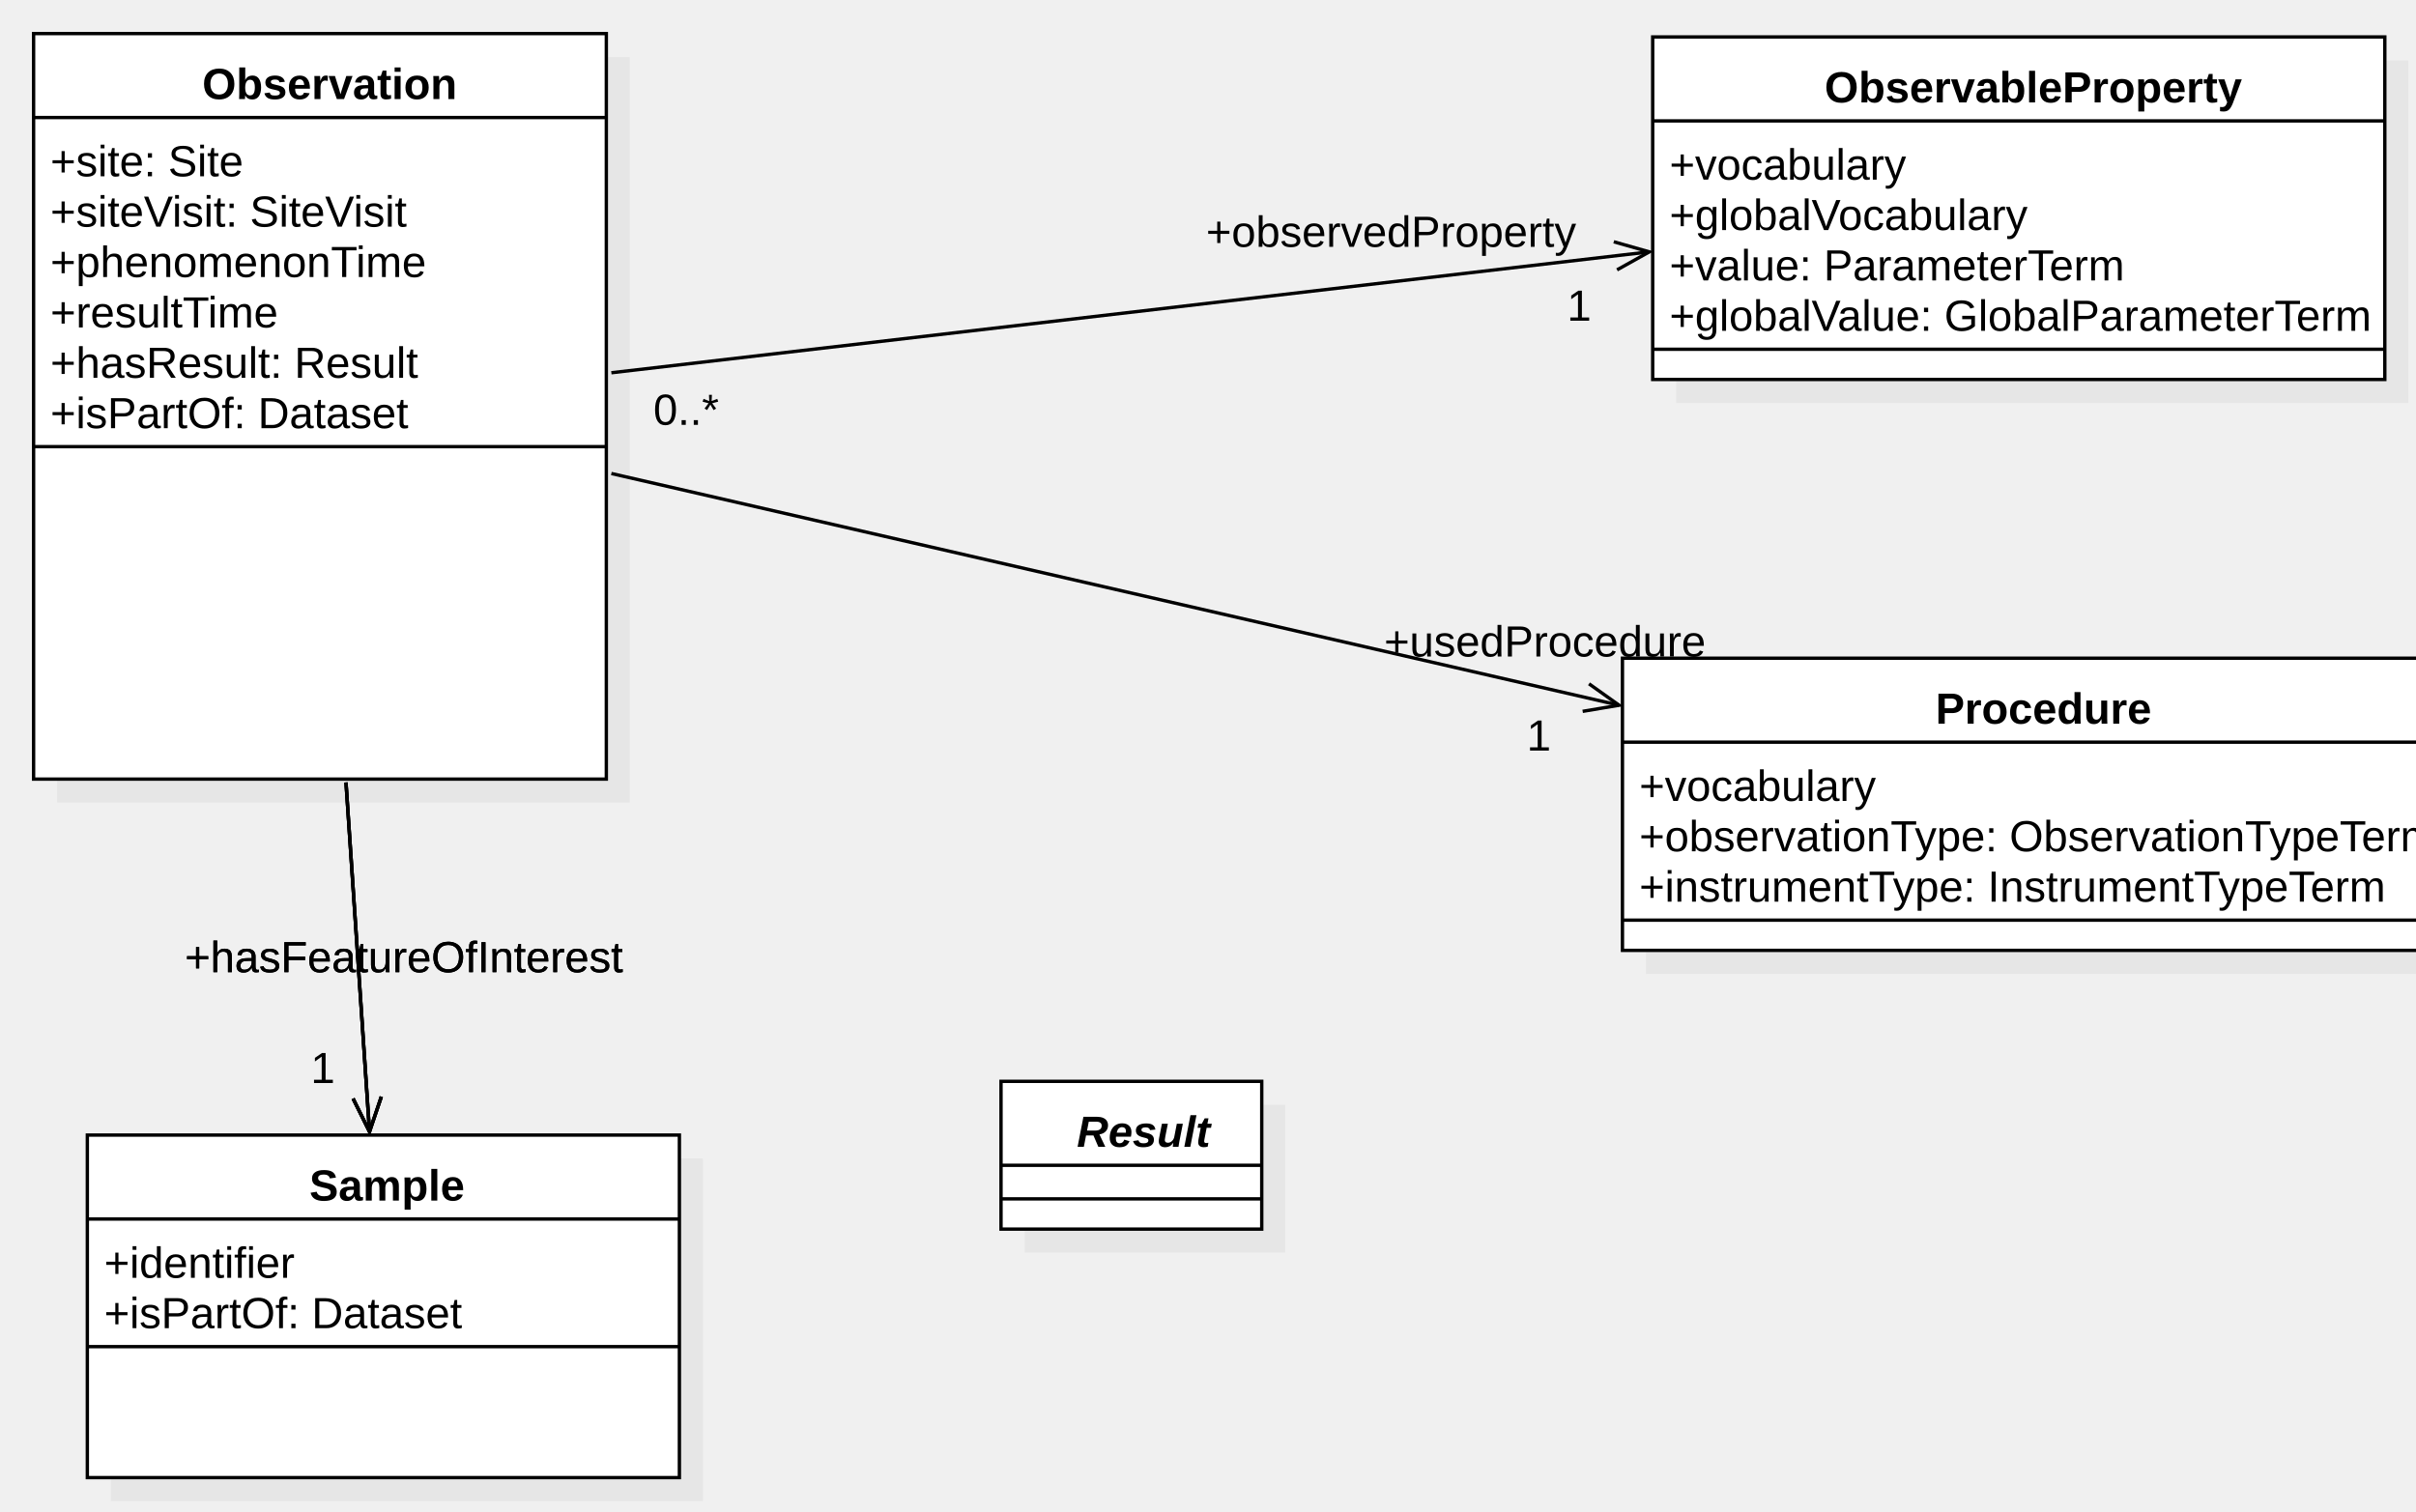
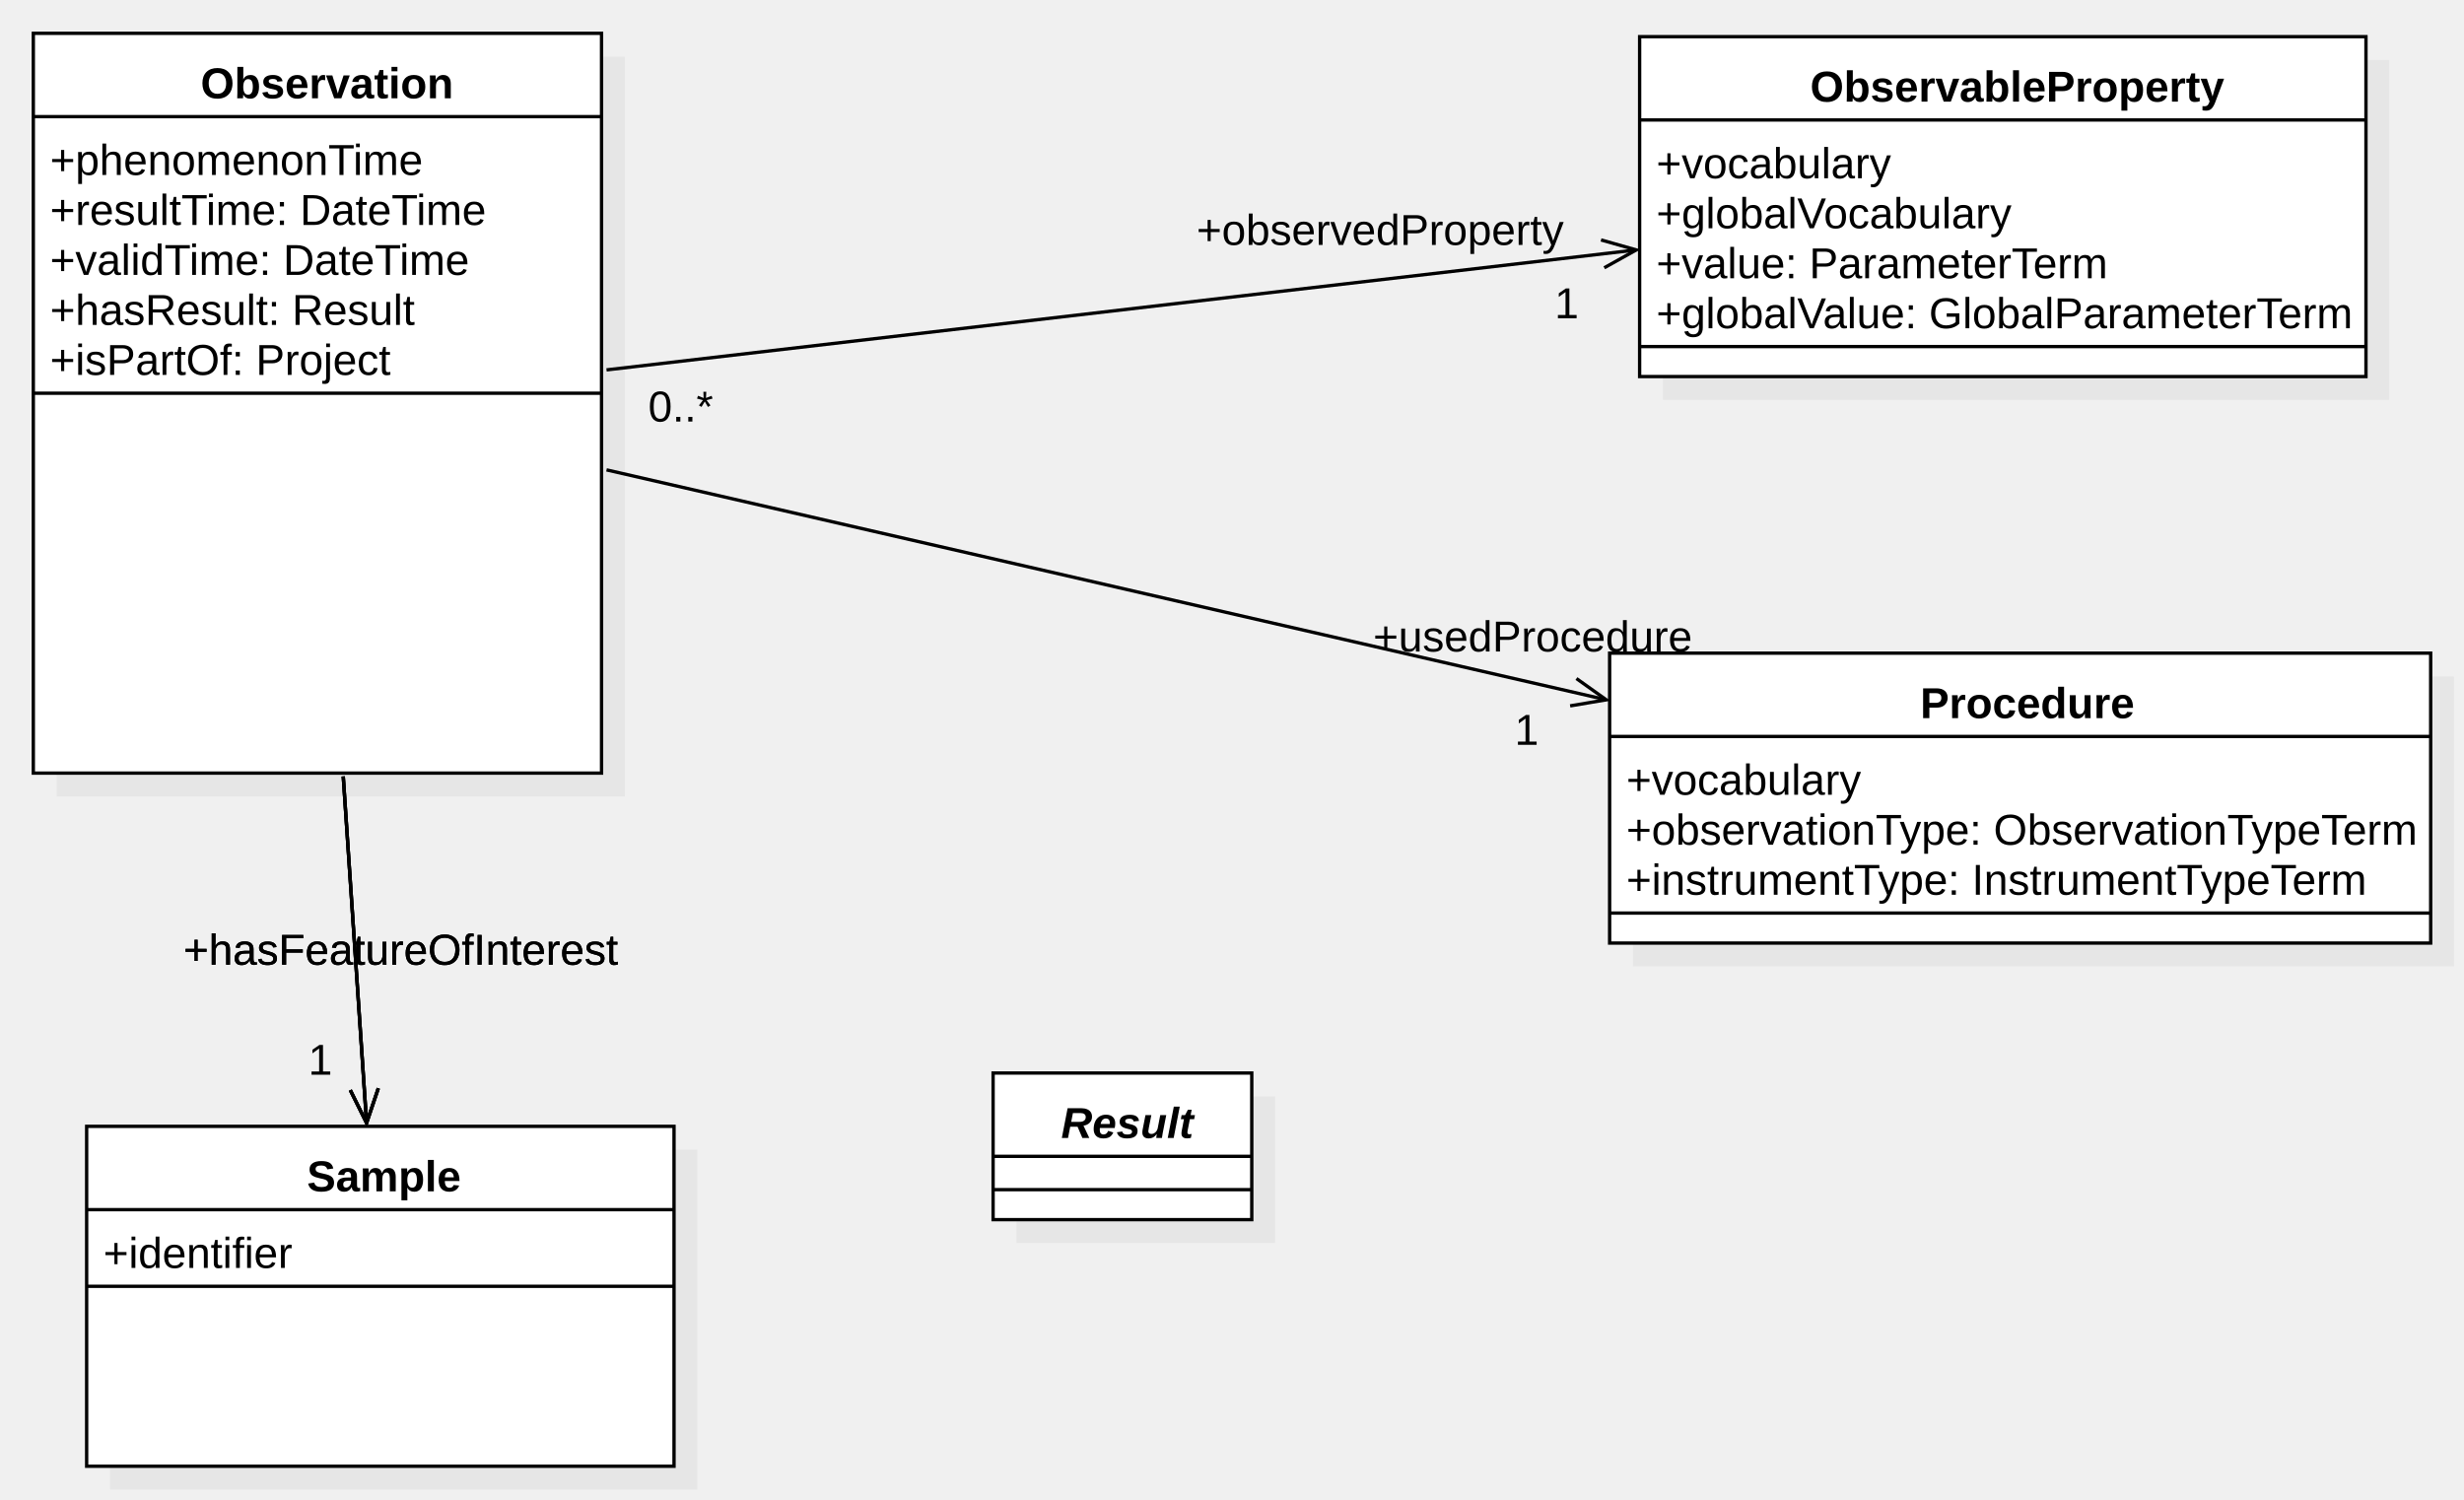
- <svg xmlns="http://www.w3.org/2000/svg" height="450" version="1.1" width="719.236">
+ <svg xmlns="http://www.w3.org/2000/svg" height="450" version="1.1" width="739.371">
  <defs />
  <g>
    <g transform="translate(-446,-222) scale(1,1)">
      <rect fill="#C0C0C0" height="222" opacity="0.2" stroke="none" width="170.503" x="463" y="239" />
    </g>
    <g transform="translate(-446,-222) scale(1,1)">
      <rect fill="#ffffff" height="222" stroke="none" width="170.503" x="456" y="232" />
    </g>
    <g transform="translate(-446,-222) scale(1,1)">
      <path d="M 456 232 L 626.503 232 L 626.503 454 L 456 454 L 456 232 Z Z" fill="none" stroke="#000000" stroke-miterlimit="10" />
    </g>
    <g transform="translate(-446,-222) scale(1,1)">
      <path d="M 456 257 L 626.503 257" fill="none" stroke="#000000" stroke-miterlimit="10" />
    </g>
    <g transform="translate(-446,-222) scale(1,1)">
-       <path d="M 456 355 L 626.503 355" fill="none" stroke="#000000" stroke-miterlimit="10" />
+       <path d="M 456 340 L 626.503 340" fill="none" stroke="#000000" stroke-miterlimit="10" />
    </g>
    <g transform="translate(-446,-222) scale(1,1)">
      <g>
        <path fill="none" stroke="none" />
        <text fill="#000000" font-family="Arial" font-size="13px" font-style="normal" font-weight="bold" stroke="none" text-decoration="none" x="506.206" y="251.5">Observation</text>
      </g>
    </g>
    <g transform="translate(-446,-222) scale(1,1)">
      <g>
        <path fill="none" stroke="none" />
-         <text fill="#000000" font-family="Arial" font-size="13px" font-style="normal" font-weight="normal" stroke="none" text-decoration="none" x="461" y="274.5">+site: Site</text>
-       </g>
-     </g>
-     <g transform="translate(-446,-222) scale(1,1)">
-       <g>
-         <path fill="none" stroke="none" />
-         <text fill="#000000" font-family="Arial" font-size="13px" font-style="normal" font-weight="normal" stroke="none" text-decoration="none" x="461" y="289.5">+siteVisit: SiteVisit</text>
-       </g>
-     </g>
-     <g transform="translate(-446,-222) scale(1,1)">
-       <g>
-         <path fill="none" stroke="none" />
-         <text fill="#000000" font-family="Arial" font-size="13px" font-style="normal" font-weight="normal" stroke="none" text-decoration="none" x="461" y="304.5">+phenomenonTime</text>
-       </g>
-     </g>
-     <g transform="translate(-446,-222) scale(1,1)">
-       <g>
-         <path fill="none" stroke="none" />
-         <text fill="#000000" font-family="Arial" font-size="13px" font-style="normal" font-weight="normal" stroke="none" text-decoration="none" x="461" y="319.5">+resultTime</text>
-       </g>
-     </g>
-     <g transform="translate(-446,-222) scale(1,1)">
-       <g>
-         <path fill="none" stroke="none" />
-         <text fill="#000000" font-family="Arial" font-size="13px" font-style="normal" font-weight="normal" stroke="none" text-decoration="none" x="461" y="334.5">+hasResult: Result</text>
-       </g>
-     </g>
-     <g transform="translate(-446,-222) scale(1,1)">
-       <g>
-         <path fill="none" stroke="none" />
-         <text fill="#000000" font-family="Arial" font-size="13px" font-style="normal" font-weight="normal" stroke="none" text-decoration="none" x="461" y="349.5">+isPartOf: Dataset</text>
+         <text fill="#000000" font-family="Arial" font-size="13px" font-style="normal" font-weight="normal" stroke="none" text-decoration="none" x="461" y="274.5">+phenomenonTime</text>
+       </g>
+     </g>
+     <g transform="translate(-446,-222) scale(1,1)">
+       <g>
+         <path fill="none" stroke="none" />
+         <text fill="#000000" font-family="Arial" font-size="13px" font-style="normal" font-weight="normal" stroke="none" text-decoration="none" x="461" y="289.5">+resultTime: DateTime</text>
+       </g>
+     </g>
+     <g transform="translate(-446,-222) scale(1,1)">
+       <g>
+         <path fill="none" stroke="none" />
+         <text fill="#000000" font-family="Arial" font-size="13px" font-style="normal" font-weight="normal" stroke="none" text-decoration="none" x="461" y="304.5">+validTime: DateTime</text>
+       </g>
+     </g>
+     <g transform="translate(-446,-222) scale(1,1)">
+       <g>
+         <path fill="none" stroke="none" />
+         <text fill="#000000" font-family="Arial" font-size="13px" font-style="normal" font-weight="normal" stroke="none" text-decoration="none" x="461" y="319.5">+hasResult: Result</text>
+       </g>
+     </g>
+     <g transform="translate(-446,-222) scale(1,1)">
+       <g>
+         <path fill="none" stroke="none" />
+         <text fill="#000000" font-family="Arial" font-size="13px" font-style="normal" font-weight="normal" stroke="none" text-decoration="none" x="461" y="334.5">+isPartOf: Project</text>
      </g>
    </g>
    <g transform="translate(-446,-222) scale(1,1)">
      <rect fill="#C0C0C0" height="102" opacity="0.2" stroke="none" width="217.952" x="945" y="240" />
    </g>
    <g transform="translate(-446,-222) scale(1,1)">
      <rect fill="#ffffff" height="102" stroke="none" width="217.952" x="938" y="233" />
    </g>
    <g transform="translate(-446,-222) scale(1,1)">
      <path d="M 938 233 L 1155.952 233 L 1155.952 335 L 938 335 L 938 233 Z Z" fill="none" stroke="#000000" stroke-miterlimit="10" />
    </g>
    <g transform="translate(-446,-222) scale(1,1)">
      <path d="M 938 258 L 1155.952 258" fill="none" stroke="#000000" stroke-miterlimit="10" />
    </g>
    <g transform="translate(-446,-222) scale(1,1)">
      <path d="M 938 326 L 1155.952 326" fill="none" stroke="#000000" stroke-miterlimit="10" />
    </g>
    <g transform="translate(-446,-222) scale(1,1)">
      <g>
        <path fill="none" stroke="none" />
        <text fill="#000000" font-family="Arial" font-size="13px" font-style="normal" font-weight="bold" stroke="none" text-decoration="none" x="989.171" y="252.5">ObservableProperty</text>
      </g>
    </g>
    <g transform="translate(-446,-222) scale(1,1)">
      <g>
        <path fill="none" stroke="none" />
        <text fill="#000000" font-family="Arial" font-size="13px" font-style="normal" font-weight="normal" stroke="none" text-decoration="none" x="943" y="275.5">+vocabulary</text>
      </g>
    </g>
    <g transform="translate(-446,-222) scale(1,1)">
      <g>
        <path fill="none" stroke="none" />
        <text fill="#000000" font-family="Arial" font-size="13px" font-style="normal" font-weight="normal" stroke="none" text-decoration="none" x="943" y="290.5">+globalVocabulary</text>
      </g>
    </g>
    <g transform="translate(-446,-222) scale(1,1)">
      <g>
        <path fill="none" stroke="none" />
        <text fill="#000000" font-family="Arial" font-size="13px" font-style="normal" font-weight="normal" stroke="none" text-decoration="none" x="943" y="305.5">+value: ParameterTerm</text>
      </g>
    </g>
    <g transform="translate(-446,-222) scale(1,1)">
      <g>
        <path fill="none" stroke="none" />
        <text fill="#000000" font-family="Arial" font-size="13px" font-style="normal" font-weight="normal" stroke="none" text-decoration="none" x="943" y="320.5">+globalValue: GlobalParameterTerm</text>
      </g>
    </g>
    <g transform="translate(-446,-222) scale(1,1)">
      <path d="M 628 333 L 937 297" fill="none" stroke="#000000" stroke-miterlimit="10" />
    </g>
    <g transform="translate(-446,-222) scale(1,1)">
      <path d="M 927.393 302.357 L 937 297 L 926.418 293.995" fill="none" stroke="#000000" stroke-miterlimit="10" />
    </g>
    <g transform="translate(-446,-222) scale(1,1)">
      <g>
        <path fill="none" stroke="none" />
        <text fill="#000000" font-family="Arial" font-size="13px" font-style="normal" font-weight="normal" stroke="none" text-decoration="none" x="640.5" y="348.5">0..*</text>
      </g>
    </g>
    <g transform="translate(-446,-222) scale(1,1)">
      <g>
        <path fill="none" stroke="none" />
        <text fill="#000000" font-family="Arial" font-size="13px" font-style="normal" font-weight="normal" stroke="none" text-decoration="none" x="805.036" y="295.5">+observedProperty</text>
      </g>
    </g>
    <g transform="translate(-446,-222) scale(1,1)">
      <g>
        <path fill="none" stroke="none" />
        <text fill="#000000" font-family="Arial" font-size="13px" font-style="normal" font-weight="normal" stroke="none" text-decoration="none" x="912.5" y="317.5">1</text>
      </g>
    </g>
    <g transform="translate(-446,-222) scale(1,1)">
      <rect fill="#C0C0C0" height="87" opacity="0.2" stroke="none" width="246.371" x="936" y="425" />
    </g>
    <g transform="translate(-446,-222) scale(1,1)">
      <rect fill="#ffffff" height="87" stroke="none" width="246.371" x="929" y="418" />
    </g>
    <g transform="translate(-446,-222) scale(1,1)">
      <path d="M 929 418 L 1175.371 418 L 1175.371 505 L 929 505 L 929 418 Z Z" fill="none" stroke="#000000" stroke-miterlimit="10" />
    </g>
    <g transform="translate(-446,-222) scale(1,1)">
      <path d="M 929 443 L 1175.371 443" fill="none" stroke="#000000" stroke-miterlimit="10" />
    </g>
    <g transform="translate(-446,-222) scale(1,1)">
      <path d="M 929 496 L 1175.371 496" fill="none" stroke="#000000" stroke-miterlimit="10" />
    </g>
    <g transform="translate(-446,-222) scale(1,1)">
      <g>
        <path fill="none" stroke="none" />
        <text fill="#000000" font-family="Arial" font-size="13px" font-style="normal" font-weight="bold" stroke="none" text-decoration="none" x="1022.196" y="437.5">Procedure</text>
      </g>
    </g>
    <g transform="translate(-446,-222) scale(1,1)">
      <g>
        <path fill="none" stroke="none" />
        <text fill="#000000" font-family="Arial" font-size="13px" font-style="normal" font-weight="normal" stroke="none" text-decoration="none" x="934" y="460.5">+vocabulary</text>
      </g>
    </g>
    <g transform="translate(-446,-222) scale(1,1)">
      <g>
        <path fill="none" stroke="none" />
        <text fill="#000000" font-family="Arial" font-size="13px" font-style="normal" font-weight="normal" stroke="none" text-decoration="none" x="934" y="475.5">+observationType: ObservationTypeTerm</text>
      </g>
    </g>
    <g transform="translate(-446,-222) scale(1,1)">
      <g>
        <path fill="none" stroke="none" />
        <text fill="#000000" font-family="Arial" font-size="13px" font-style="normal" font-weight="normal" stroke="none" text-decoration="none" x="934" y="490.5">+instrumentType: InstrumentTypeTerm</text>
      </g>
    </g>
    <g transform="translate(-446,-222) scale(1,1)">
      <path d="M 628 363 L 928 432" fill="none" stroke="#000000" stroke-miterlimit="10" />
    </g>
    <g transform="translate(-446,-222) scale(1,1)">
      <path d="M 917.152 433.824 L 928 432 L 919.039 425.62" fill="none" stroke="#000000" stroke-miterlimit="10" />
    </g>
    <g transform="translate(-446,-222) scale(1,1)">
      <g>
        <path fill="none" stroke="none" />
        <text fill="#000000" font-family="Arial" font-size="13px" font-style="normal" font-weight="normal" stroke="none" text-decoration="none" x="858.036" y="417.5">+usedProcedure</text>
      </g>
    </g>
    <g transform="translate(-446,-222) scale(1,1)">
      <g>
        <path fill="none" stroke="none" />
        <text fill="#000000" font-family="Arial" font-size="13px" font-style="normal" font-weight="normal" stroke="none" text-decoration="none" x="900.5" y="445.5">1</text>
      </g>
    </g>
    <g transform="translate(-446,-222) scale(1,1)">
      <rect fill="#C0C0C0" height="44" opacity="0.2" stroke="none" width="77.618" x="751" y="551" />
    </g>
    <g transform="translate(-446,-222) scale(1,1)">
      <rect fill="#ffffff" height="44" stroke="none" width="77.618" x="744" y="544" />
    </g>
    <g transform="translate(-446,-222) scale(1,1)">
      <path d="M 744 544 L 821.618 544 L 821.618 588 L 744 588 L 744 544 Z Z" fill="none" stroke="#000000" stroke-miterlimit="10" />
    </g>
    <g transform="translate(-446,-222) scale(1,1)">
      <path d="M 744 569 L 821.618 569" fill="none" stroke="#000000" stroke-miterlimit="10" />
    </g>
    <g transform="translate(-446,-222) scale(1,1)">
      <path d="M 744 579 L 821.618 579" fill="none" stroke="#000000" stroke-miterlimit="10" />
    </g>
    <g transform="translate(-446,-222) scale(1,1)">
      <g>
        <path fill="none" stroke="none" />
-         <text fill="#000000" font-family="Arial" font-size="13px" font-style="italic" font-weight="bold" stroke="none" text-decoration="none" x="766.562" y="563.5">Result</text>
+         <text fill="#000000" font-family="Arial" font-size="13px" font-style="italic" font-weight="bold" stroke="none" text-decoration="none" x="764.385" y="563.5">Result</text>
      </g>
    </g>
    <g transform="translate(-446,-222) scale(1,1)">
      <rect fill="#C0C0C0" height="102" opacity="0.2" stroke="none" width="176.254" x="479" y="567" />
    </g>
    <g transform="translate(-446,-222) scale(1,1)">
      <rect fill="#ffffff" height="102" stroke="none" width="176.254" x="472" y="560" />
    </g>
    <g transform="translate(-446,-222) scale(1,1)">
      <path d="M 472 560 L 648.254 560 L 648.254 662 L 472 662 L 472 560 Z Z" fill="none" stroke="#000000" stroke-miterlimit="10" />
    </g>
    <g transform="translate(-446,-222) scale(1,1)">
      <path d="M 472 585 L 648.254 585" fill="none" stroke="#000000" stroke-miterlimit="10" />
    </g>
    <g transform="translate(-446,-222) scale(1,1)">
-       <path d="M 472 623 L 648.254 623" fill="none" stroke="#000000" stroke-miterlimit="10" />
+       <path d="M 472 608 L 648.254 608" fill="none" stroke="#000000" stroke-miterlimit="10" />
    </g>
    <g transform="translate(-446,-222) scale(1,1)">
      <g>
        <path fill="none" stroke="none" />
        <text fill="#000000" font-family="Arial" font-size="13px" font-style="normal" font-weight="bold" stroke="none" text-decoration="none" x="538.088" y="579.5">Sample</text>
      </g>
    </g>
    <g transform="translate(-446,-222) scale(1,1)">
      <g>
        <path fill="none" stroke="none" />
        <text fill="#000000" font-family="Arial" font-size="13px" font-style="normal" font-weight="normal" stroke="none" text-decoration="none" x="477" y="602.5">+identifier</text>
-       </g>
-     </g>
-     <g transform="translate(-446,-222) scale(1,1)">
-       <g>
-         <path fill="none" stroke="none" />
-         <text fill="#000000" font-family="Arial" font-size="13px" font-style="normal" font-weight="normal" stroke="none" text-decoration="none" x="477" y="617.5">+isPartOf: Dataset</text>
      </g>
    </g>
    <g transform="translate(-446,-222) scale(1,1)">
      <path d="M 549 455 L 556 559" fill="none" stroke="#000000" stroke-miterlimit="10" />
    </g>
    <g transform="translate(-446,-222) scale(1,1)">
      <path d="M 551.118 549.143 L 556 559 L 559.518 548.578" fill="none" stroke="#000000" stroke-miterlimit="10" />
    </g>
    <g transform="translate(-446,-222) scale(1,1)">
      <g>
        <path fill="none" stroke="none" />
        <text fill="#000000" font-family="Arial" font-size="13px" font-style="normal" font-weight="normal" stroke="none" text-decoration="none" x="501.036" y="511.5">+hasFeatureOfInterest</text>
      </g>
    </g>
    <g transform="translate(-446,-222) scale(1,1)">
      <path d="M 549 455 L 556 559" fill="none" stroke="#000000" stroke-miterlimit="10" />
    </g>
    <g transform="translate(-446,-222) scale(1,1)">
      <path d="M 551.118 549.143 L 556 559 L 559.518 548.578" fill="none" stroke="#000000" stroke-miterlimit="10" />
    </g>
    <g transform="translate(-446,-222) scale(1,1)">
      <path d="M 549 455 L 556 559" fill="none" stroke="#000000" stroke-miterlimit="10" />
    </g>
    <g transform="translate(-446,-222) scale(1,1)">
      <path d="M 551.118 549.143 L 556 559 L 559.518 548.578" fill="none" stroke="#000000" stroke-miterlimit="10" />
    </g>
    <g transform="translate(-446,-222) scale(1,1)">
      <g>
        <path fill="none" stroke="none" />
        <text fill="#000000" font-family="Arial" font-size="13px" font-style="normal" font-weight="normal" stroke="none" text-decoration="none" x="501.036" y="511.5">+hasFeatureOfInterest</text>
      </g>
    </g>
    <g transform="translate(-446,-222) scale(1,1)">
      <g>
        <path fill="none" stroke="none" />
        <text fill="#000000" font-family="Arial" font-size="13px" font-style="normal" font-weight="normal" stroke="none" text-decoration="none" x="538.5" y="544.5">1</text>
      </g>
    </g>
  </g>
</svg>
